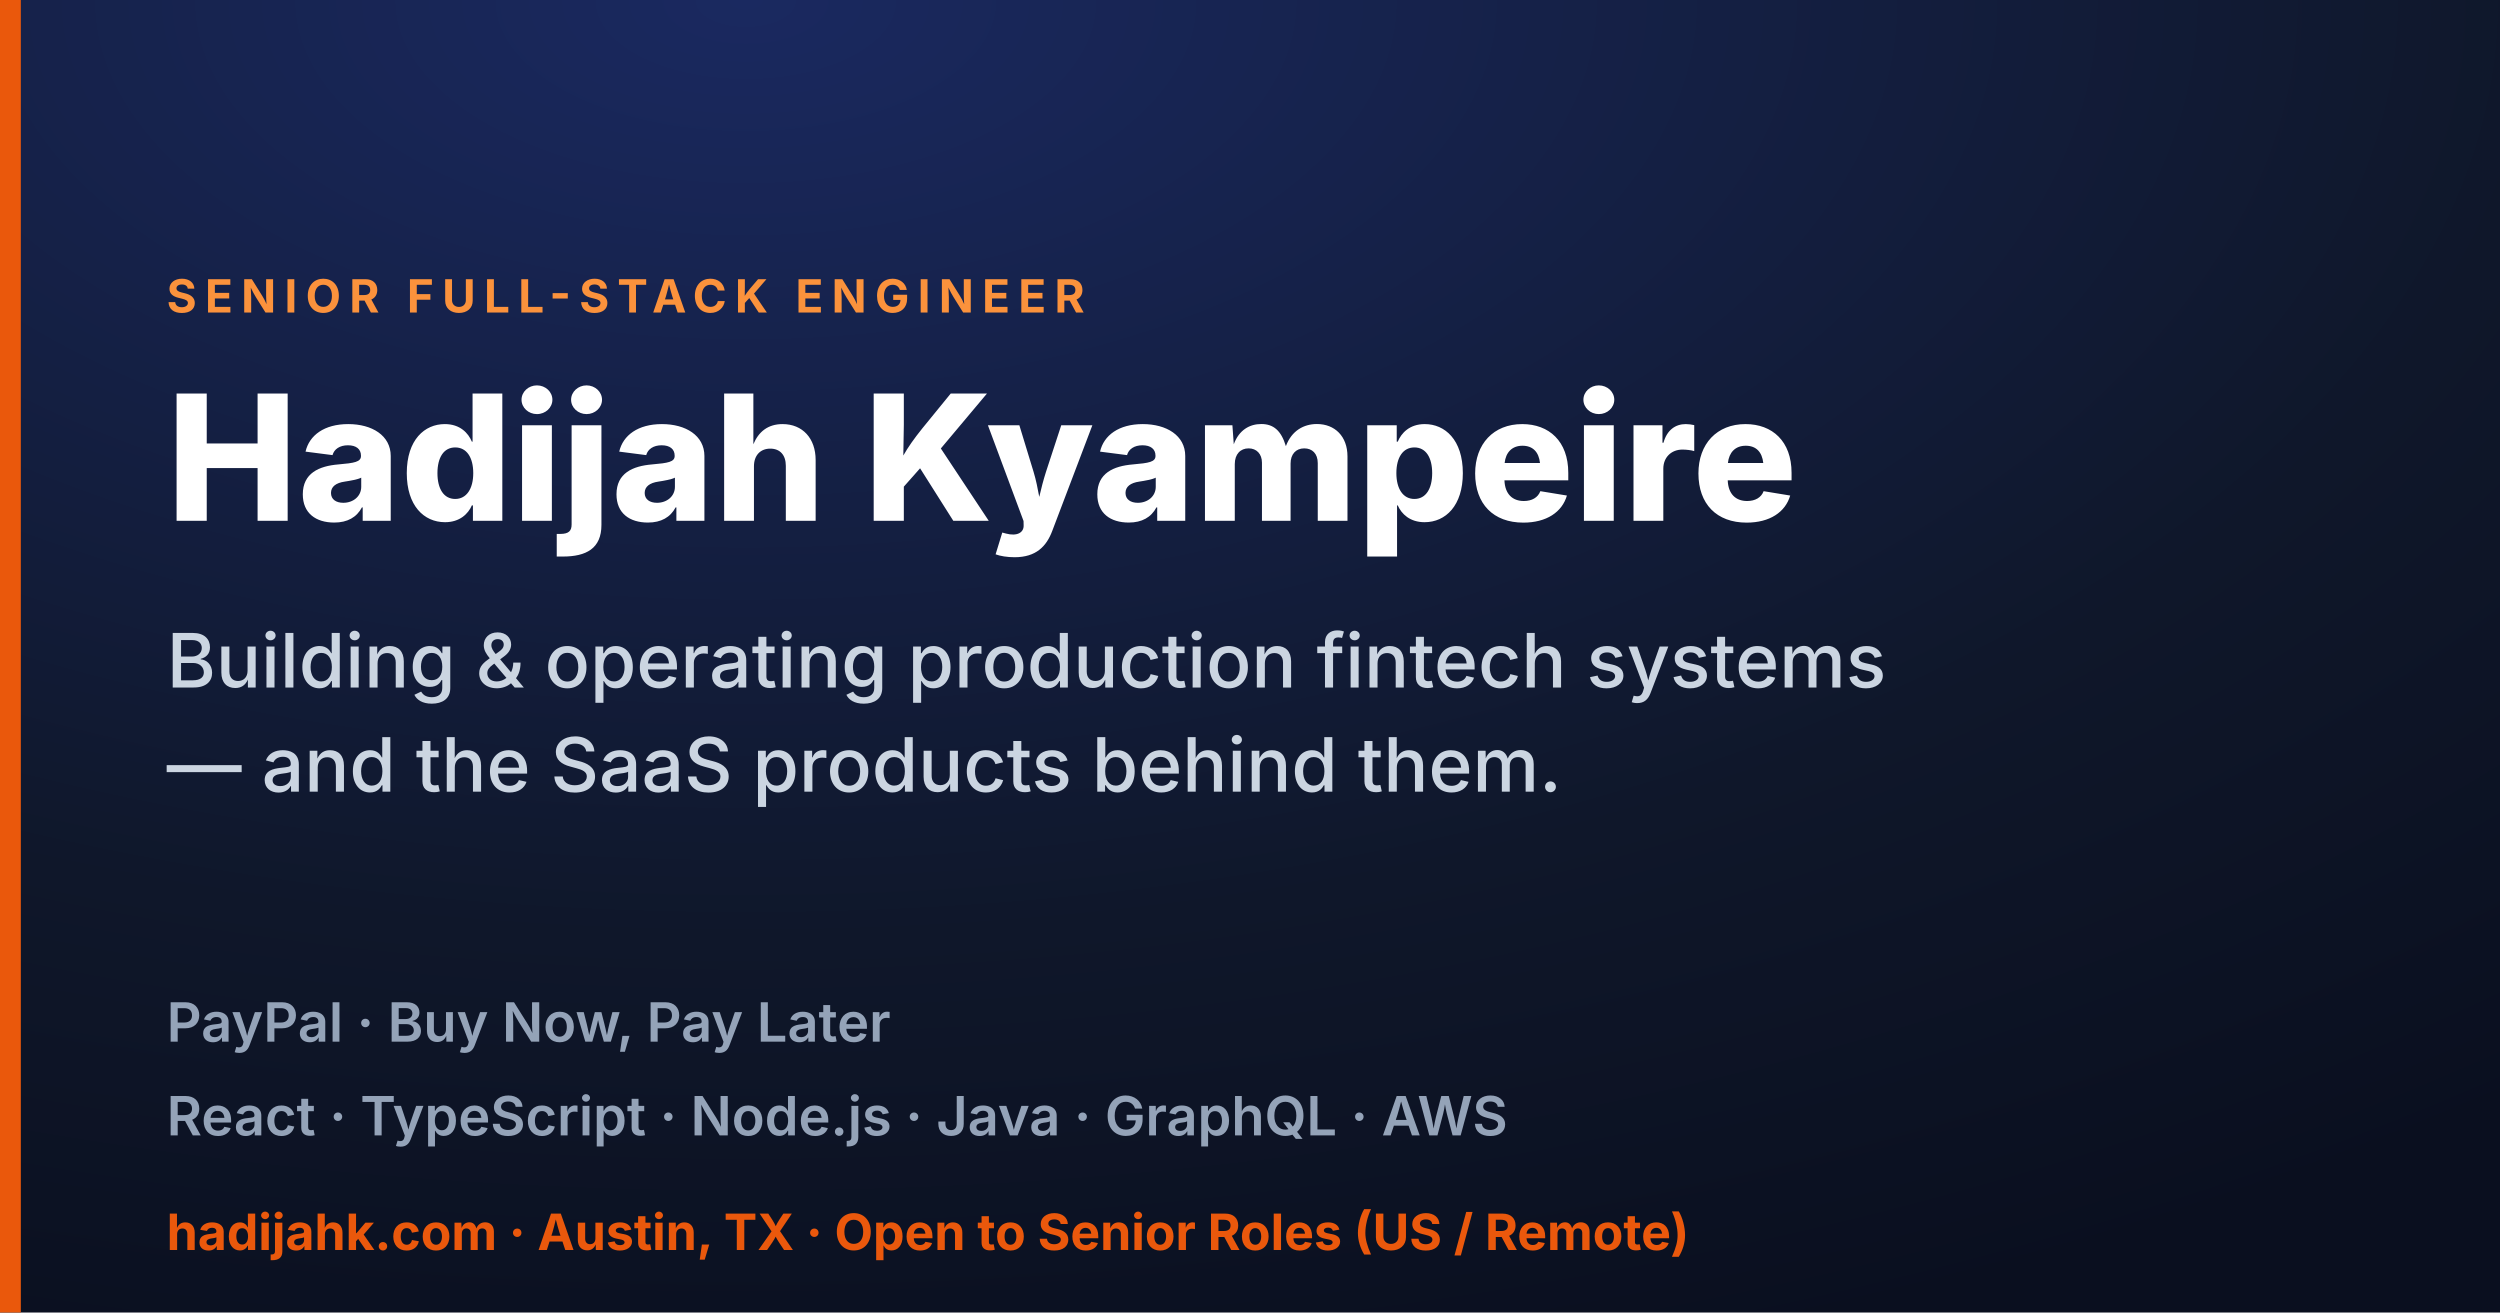
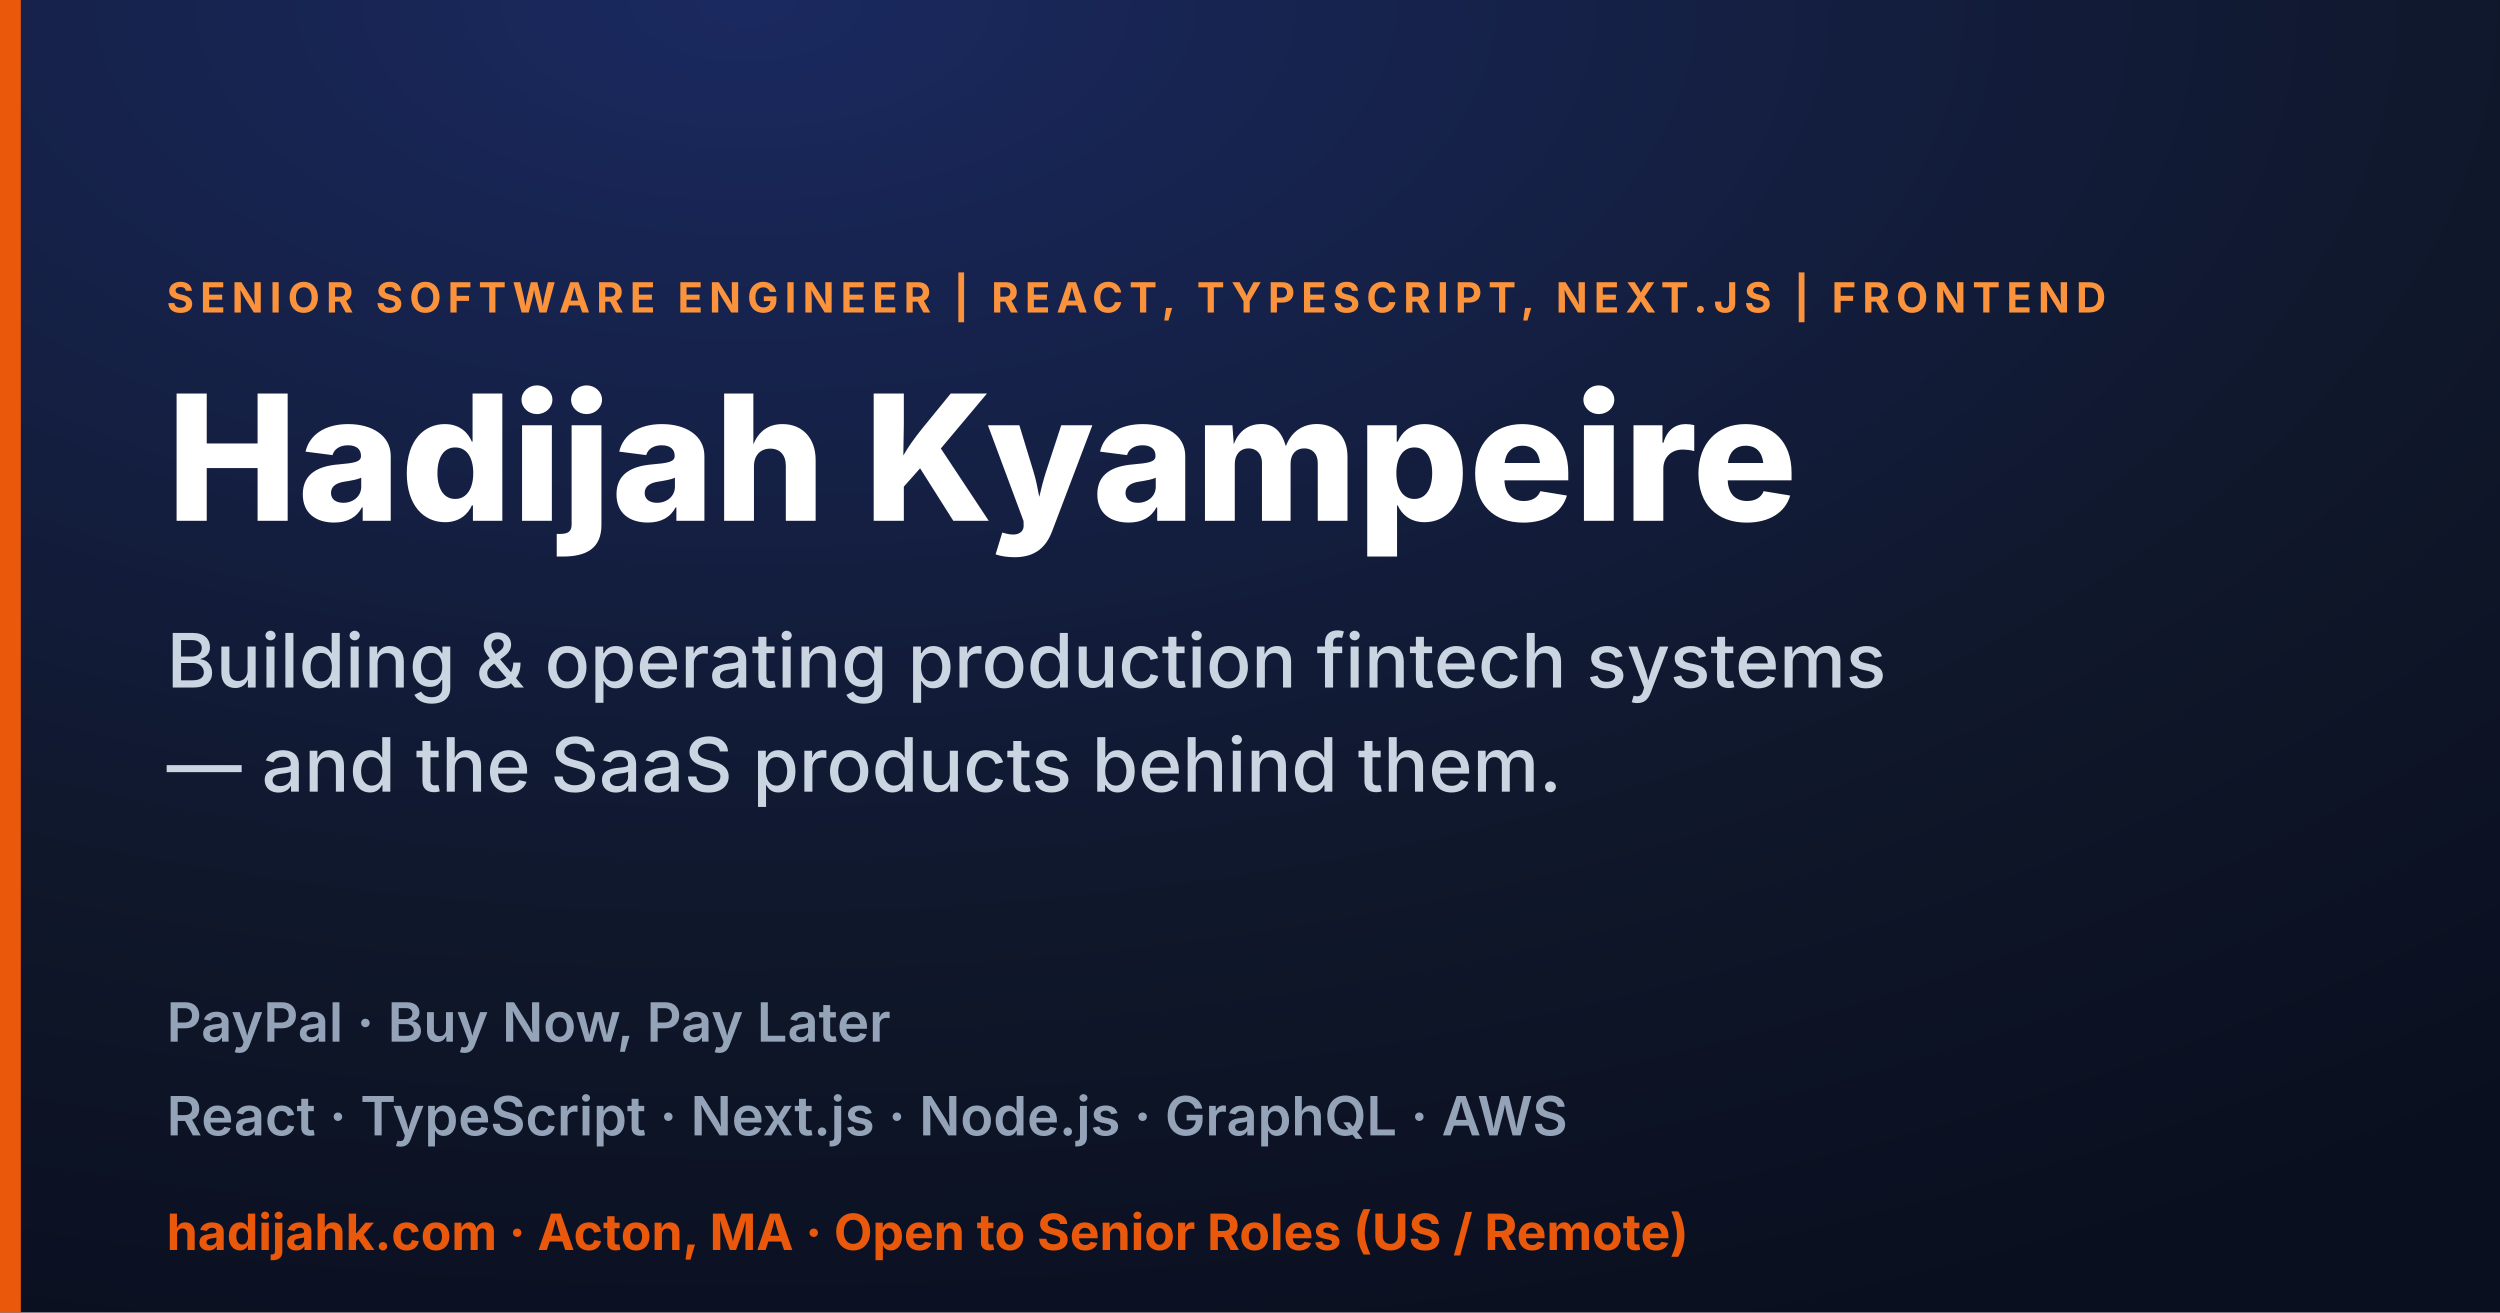
<svg xmlns="http://www.w3.org/2000/svg" width="1200" height="630" viewBox="0 0 1200 630" fill="none">
  <defs>
    <radialGradient id="bg" cx="30%" cy="0%" r="110%">
      <stop offset="0%" stop-color="#1a2960" />
      <stop offset="65%" stop-color="#0f172a" />
      <stop offset="100%" stop-color="#0a0f1f" />
    </radialGradient>
  </defs>
  <rect width="1200" height="630" fill="url(#bg)" />
  <rect x="0" y="0" width="10" height="630" fill="#ea580c" />
-   <text x="80" y="150" font-family="Inter, Arial, sans-serif" font-size="22" font-weight="700" letter-spacing="4" fill="#fb923c">SENIOR FULL-STACK ENGINEER</text>
+   <text x="80" y="150" font-family="Inter, Arial, sans-serif" font-size="20" font-weight="700" letter-spacing="3" fill="#fb923c">SENIOR SOFTWARE ENGINEER  |  REACT, TYPESCRIPT, NEXT.JS  |  FRONTEND</text>
  <text x="80" y="250" font-family="Inter, Arial, sans-serif" font-size="84" font-weight="800" fill="#ffffff">Hadijah Kyampeire</text>
  <text x="80" y="330" font-family="Inter, Arial, sans-serif" font-size="36" font-weight="500" fill="#cbd5e1">Building &amp; operating production fintech systems</text>
  <text x="80" y="380" font-family="Inter, Arial, sans-serif" font-size="36" font-weight="500" fill="#cbd5e1">— and the SaaS products behind them.</text>
  <g font-family="Inter, Arial, sans-serif" font-size="26" font-weight="600" fill="#94a3b8">
    <text x="80" y="500">PayPal · Buy Now, Pay Later</text>
-     <text x="80" y="545">React · TypeScript · Node.js · Java · GraphQL · AWS</text>
+     <text x="80" y="545">React · TypeScript · Next.js · Node.js · GraphQL · AWS</text>
  </g>
-   <text x="80" y="600" font-family="Inter, Arial, sans-serif" font-size="24" font-weight="700" fill="#ea580c">hadijahk.com  ·  Austin, TX  ·  Open to Senior Roles (US / Remote)</text>
+   <text x="80" y="600" font-family="Inter, Arial, sans-serif" font-size="24" font-weight="700" fill="#ea580c">hadijahk.com  ·  Acton, MA  ·  Open to Senior Roles (US / Remote)</text>
</svg>
